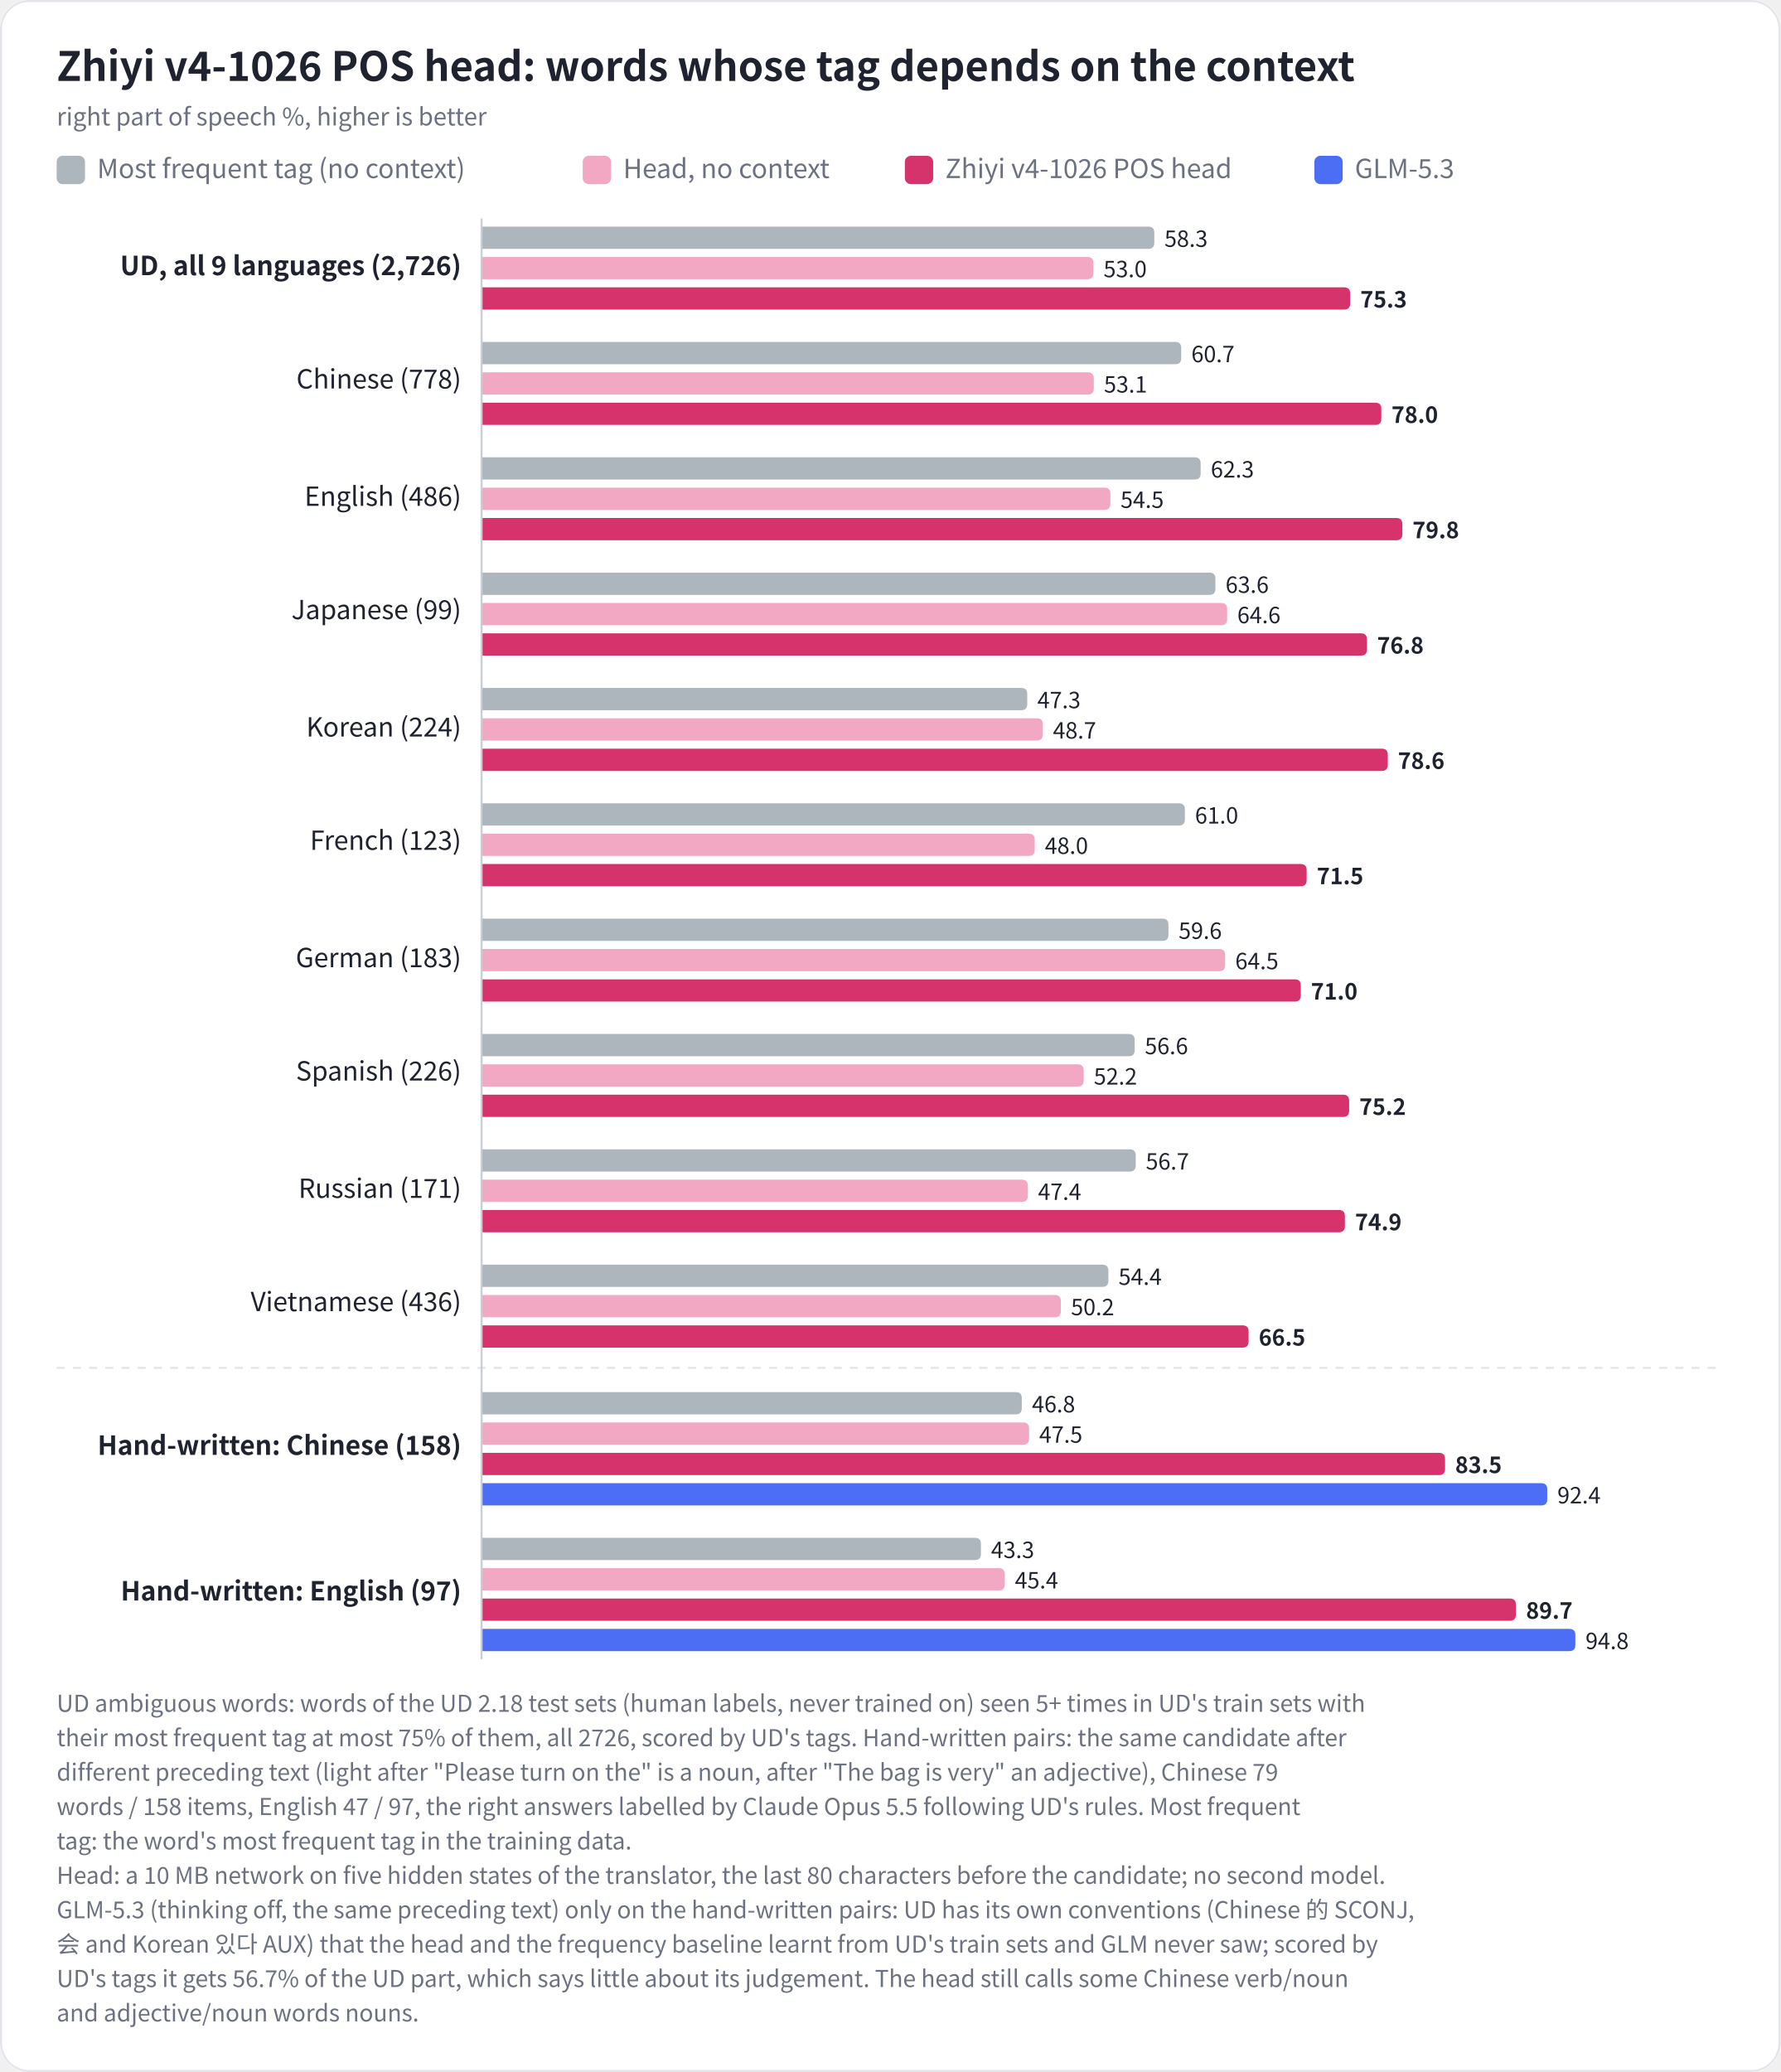
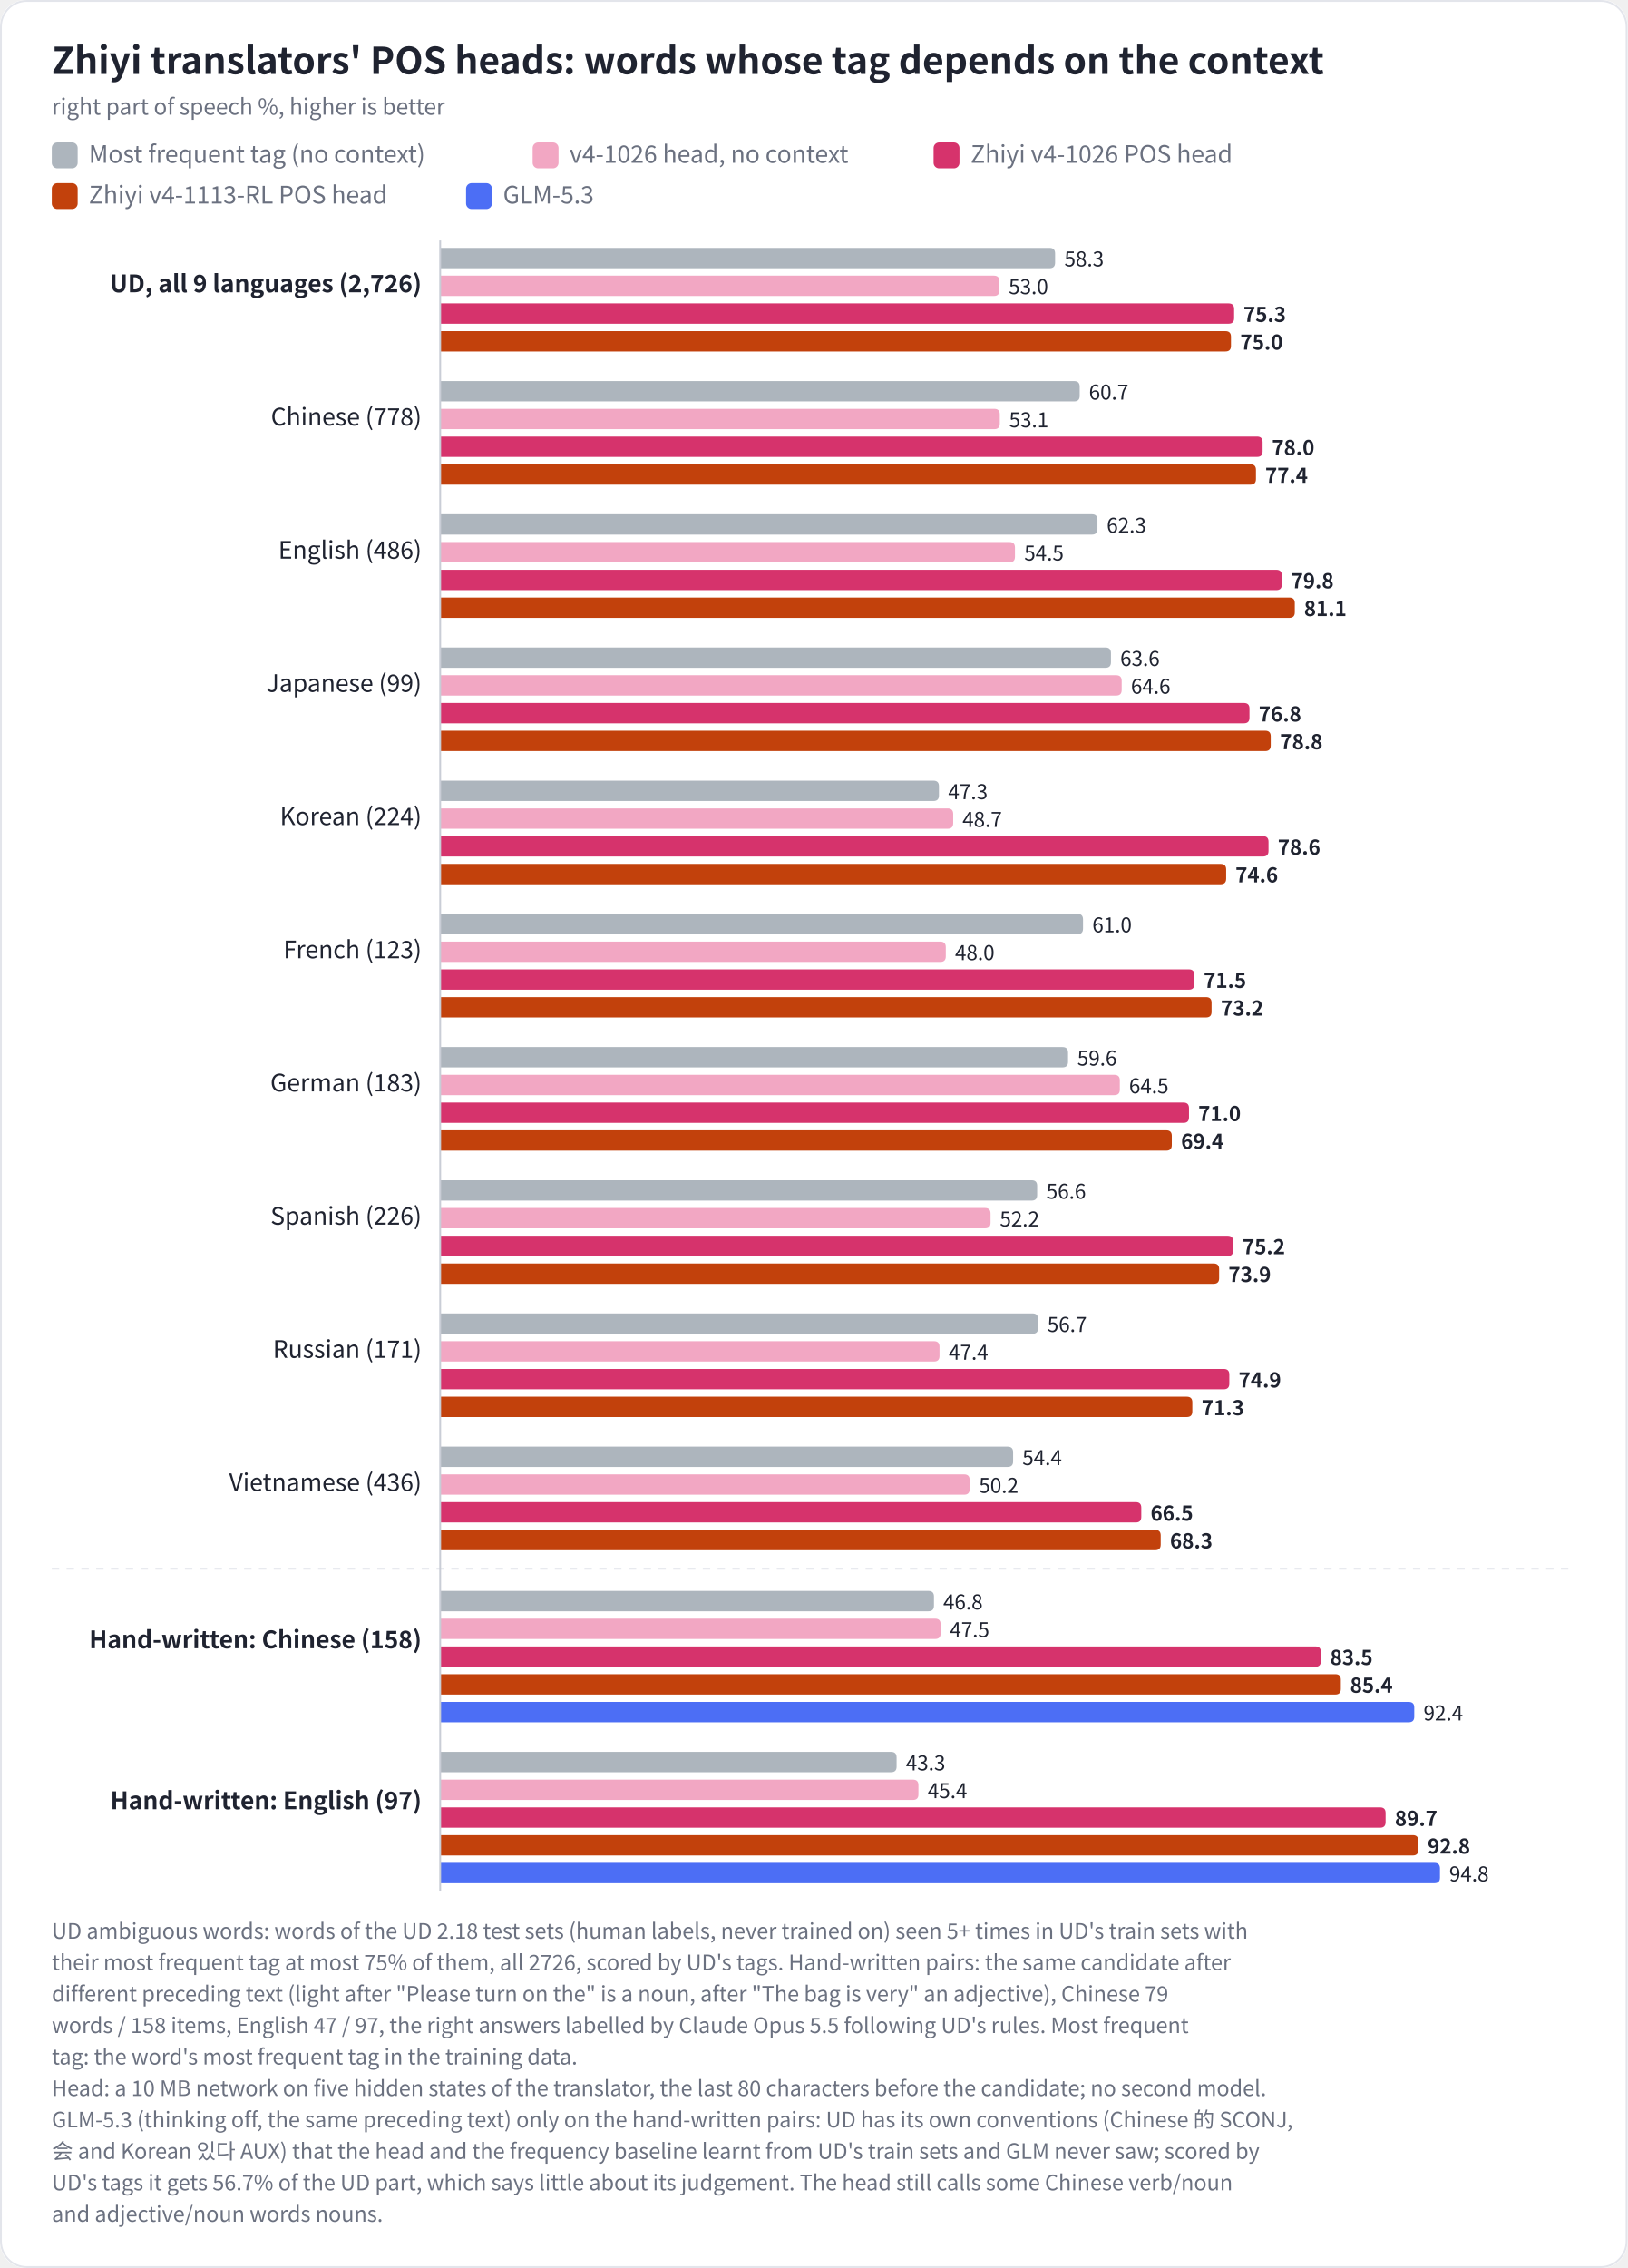
- <svg xmlns="http://www.w3.org/2000/svg" width="880" height="1024" viewBox="0 0 880 1024" font-family="'Microsoft YaHei','PingFang SC','Noto Sans CJK SC','Segoe UI',sans-serif">
-   <rect width="880" height="1024" rx="14" fill="#FFFFFF" />
-   <rect x="0.5" y="0.5" width="879" height="1023" rx="14" fill="none" stroke="#E3E5EB" />
-   <text x="28" y="40" font-size="20" font-weight="700" fill="#1F2330">Zhiyi v4-1026 POS head: words whose tag depends on the context</text>
+ <svg xmlns="http://www.w3.org/2000/svg" width="880" height="1226" viewBox="0 0 880 1226" font-family="'Microsoft YaHei','PingFang SC','Noto Sans CJK SC','Segoe UI',sans-serif">
+   <rect width="880" height="1226" rx="14" fill="#FFFFFF" />
+   <rect x="0.5" y="0.5" width="879" height="1225" rx="14" fill="none" stroke="#E3E5EB" />
+   <text x="28" y="40" font-size="20" font-weight="700" fill="#1F2330">Zhiyi translators' POS heads: words whose tag depends on the context</text>
  <text x="28" y="62" font-size="12" fill="#6B7180">right part of speech %, higher is better</text>
  <rect x="28" y="77" width="14" height="14" rx="3" fill="#ADB5BD" />
  <text x="48" y="88" font-size="13" fill="#6B7180">Most frequent tag (no context)</text>
  <rect x="288.0" y="77" width="14" height="14" rx="3" fill="#F2A7C3" />
-   <text x="308.0" y="88" font-size="13" fill="#6B7180">Head, no context</text>
-   <rect x="447.2" y="77" width="14" height="14" rx="3" fill="#D6336C" />
-   <text x="467.2" y="88" font-size="13" fill="#6B7180">Zhiyi v4-1026 POS head</text>
-   <rect x="649.6" y="77" width="14" height="14" rx="3" fill="#4C6EF5" />
-   <text x="669.6" y="88" font-size="13" fill="#6B7180">GLM-5.3</text>
-   <text x="228" y="136" font-size="13" font-weight="700" text-anchor="end" fill="#1F2330">UD, all 9 languages (2,726)</text>
-   <path d="M238,112 H567.5 Q570.5,112 570.5,115.0 V120.0 Q570.5,123 567.5,123 H238 Z" fill="#ADB5BD" />
-   <text x="575.5" y="122" font-size="11" fill="#1F2330">58.3</text>
-   <path d="M238,127 H537.4 Q540.4,127 540.4,130.0 V135.0 Q540.4,138 537.4,138 H238 Z" fill="#F2A7C3" />
-   <text x="545.4" y="137" font-size="11" fill="#1F2330">53.0</text>
-   <path d="M238,142 H664.3 Q667.3,142 667.3,145.0 V150.0 Q667.3,153 664.3,153 H238 Z" fill="#D6336C" />
-   <text x="672.3" y="152" font-size="11" font-weight="700" fill="#1F2330">75.3</text>
-   <text x="228" y="192" font-size="13" text-anchor="end" fill="#1F2330">Chinese (778)</text>
-   <path d="M238,169 H580.8 Q583.8,169 583.8,172.0 V177.0 Q583.8,180 580.8,180 H238 Z" fill="#ADB5BD" />
-   <text x="588.8" y="179" font-size="11" fill="#1F2330">60.7</text>
-   <path d="M238,184 H537.6 Q540.6,184 540.6,187.0 V192.0 Q540.6,195 537.6,195 H238 Z" fill="#F2A7C3" />
-   <text x="545.6" y="194" font-size="11" fill="#1F2330">53.1</text>
-   <path d="M238,199 H679.7 Q682.7,199 682.7,202.0 V207.0 Q682.7,210 679.7,210 H238 Z" fill="#D6336C" />
-   <text x="687.7" y="209" font-size="11" font-weight="700" fill="#1F2330">78.0</text>
-   <text x="228" y="250" font-size="13" text-anchor="end" fill="#1F2330">English (486)</text>
-   <path d="M238,226 H590.4 Q593.4,226 593.4,229.0 V234.0 Q593.4,237 590.4,237 H238 Z" fill="#ADB5BD" />
-   <text x="598.4" y="236" font-size="11" fill="#1F2330">62.3</text>
-   <path d="M238,241 H545.8 Q548.8,241 548.8,244.0 V249.0 Q548.8,252 545.8,252 H238 Z" fill="#F2A7C3" />
-   <text x="553.8" y="251" font-size="11" fill="#1F2330">54.5</text>
-   <path d="M238,256 H690.1 Q693.1,256 693.1,259.0 V264.0 Q693.1,267 690.1,267 H238 Z" fill="#D6336C" />
-   <text x="698.1" y="266" font-size="11" font-weight="700" fill="#1F2330">79.8</text>
-   <text x="228" y="306" font-size="13" text-anchor="end" fill="#1F2330">Japanese (99)</text>
-   <path d="M238,283 H597.7 Q600.7,283 600.7,286.0 V291.0 Q600.7,294 597.7,294 H238 Z" fill="#ADB5BD" />
-   <text x="605.7" y="293" font-size="11" fill="#1F2330">63.6</text>
-   <path d="M238,298 H603.5 Q606.5,298 606.5,301.0 V306.0 Q606.5,309 603.5,309 H238 Z" fill="#F2A7C3" />
-   <text x="611.5" y="308" font-size="11" fill="#1F2330">64.6</text>
-   <path d="M238,313 H672.6 Q675.6,313 675.6,316.0 V321.0 Q675.6,324 672.6,324 H238 Z" fill="#D6336C" />
-   <text x="680.6" y="323" font-size="11" font-weight="700" fill="#1F2330">76.8</text>
-   <text x="228" y="364" font-size="13" text-anchor="end" fill="#1F2330">Korean (224)</text>
-   <path d="M238,340 H504.7 Q507.7,340 507.7,343.0 V348.0 Q507.7,351 504.7,351 H238 Z" fill="#ADB5BD" />
-   <text x="512.7" y="350" font-size="11" fill="#1F2330">47.3</text>
-   <path d="M238,355 H512.4 Q515.4,355 515.4,358.0 V363.0 Q515.4,366 512.4,366 H238 Z" fill="#F2A7C3" />
-   <text x="520.4" y="365" font-size="11" fill="#1F2330">48.7</text>
-   <path d="M238,370 H682.9 Q685.9,370 685.9,373.0 V378.0 Q685.9,381 682.9,381 H238 Z" fill="#D6336C" />
-   <text x="690.9" y="380" font-size="11" font-weight="700" fill="#1F2330">78.6</text>
-   <text x="228" y="420" font-size="13" text-anchor="end" fill="#1F2330">French (123)</text>
-   <path d="M238,397 H582.6 Q585.6,397 585.6,400.0 V405.0 Q585.6,408 582.6,408 H238 Z" fill="#ADB5BD" />
-   <text x="590.6" y="407" font-size="11" fill="#1F2330">61.0</text>
-   <path d="M238,412 H508.4 Q511.4,412 511.4,415.0 V420.0 Q511.4,423 508.4,423 H238 Z" fill="#F2A7C3" />
-   <text x="516.4" y="422" font-size="11" fill="#1F2330">48.0</text>
-   <path d="M238,427 H642.8 Q645.8,427 645.8,430.0 V435.0 Q645.8,438 642.8,438 H238 Z" fill="#D6336C" />
-   <text x="650.8" y="437" font-size="11" font-weight="700" fill="#1F2330">71.5</text>
-   <text x="228" y="478" font-size="13" text-anchor="end" fill="#1F2330">German (183)</text>
-   <path d="M238,454 H574.5 Q577.5,454 577.5,457.0 V462.0 Q577.5,465 574.5,465 H238 Z" fill="#ADB5BD" />
-   <text x="582.5" y="464" font-size="11" fill="#1F2330">59.6</text>
-   <path d="M238,469 H602.5 Q605.5,469 605.5,472.0 V477.0 Q605.5,480 602.5,480 H238 Z" fill="#F2A7C3" />
-   <text x="610.5" y="479" font-size="11" fill="#1F2330">64.5</text>
-   <path d="M238,484 H639.9 Q642.9,484 642.9,487.0 V492.0 Q642.9,495 639.9,495 H238 Z" fill="#D6336C" />
-   <text x="647.9" y="494" font-size="11" font-weight="700" fill="#1F2330">71.0</text>
-   <text x="228" y="534" font-size="13" text-anchor="end" fill="#1F2330">Spanish (226)</text>
-   <path d="M238,511 H557.8 Q560.8,511 560.8,514.0 V519.0 Q560.8,522 557.8,522 H238 Z" fill="#ADB5BD" />
-   <text x="565.8" y="521" font-size="11" fill="#1F2330">56.6</text>
-   <path d="M238,526 H532.6 Q535.6,526 535.6,529.0 V534.0 Q535.6,537 532.6,537 H238 Z" fill="#F2A7C3" />
-   <text x="540.6" y="536" font-size="11" fill="#1F2330">52.2</text>
-   <path d="M238,541 H663.8 Q666.8,541 666.8,544.0 V549.0 Q666.8,552 663.8,552 H238 Z" fill="#D6336C" />
-   <text x="671.8" y="551" font-size="11" font-weight="700" fill="#1F2330">75.2</text>
-   <text x="228" y="592" font-size="13" text-anchor="end" fill="#1F2330">Russian (171)</text>
-   <path d="M238,568 H558.3 Q561.3,568 561.3,571.0 V576.0 Q561.3,579 558.3,579 H238 Z" fill="#ADB5BD" />
-   <text x="566.3" y="578" font-size="11" fill="#1F2330">56.7</text>
-   <path d="M238,583 H505.0 Q508.0,583 508.0,586.0 V591.0 Q508.0,594 505.0,594 H238 Z" fill="#F2A7C3" />
-   <text x="513.0" y="593" font-size="11" fill="#1F2330">47.4</text>
-   <path d="M238,598 H661.7 Q664.7,598 664.7,601.0 V606.0 Q664.7,609 661.7,609 H238 Z" fill="#D6336C" />
-   <text x="669.7" y="608" font-size="11" font-weight="700" fill="#1F2330">74.9</text>
-   <text x="228" y="648" font-size="13" text-anchor="end" fill="#1F2330">Vietnamese (436)</text>
-   <path d="M238,625 H544.8 Q547.8,625 547.8,628.0 V633.0 Q547.8,636 544.8,636 H238 Z" fill="#ADB5BD" />
-   <text x="552.8" y="635" font-size="11" fill="#1F2330">54.4</text>
-   <path d="M238,640 H521.3 Q524.3,640 524.3,643.0 V648.0 Q524.3,651 521.3,651 H238 Z" fill="#F2A7C3" />
-   <text x="529.3" y="650" font-size="11" fill="#1F2330">50.2</text>
-   <path d="M238,655 H614.1 Q617.1,655 617.1,658.0 V663.0 Q617.1,666 614.1,666 H238 Z" fill="#D6336C" />
-   <text x="622.1" y="665" font-size="11" font-weight="700" fill="#1F2330">66.5</text>
-   <line x1="28" y1="676.0" x2="852" y2="676.0" stroke="#E3E5EB" stroke-dasharray="4 4" />
-   <text x="228" y="719" font-size="13" font-weight="700" text-anchor="end" fill="#1F2330">Hand-written: Chinese (158)</text>
-   <path d="M238,688 H502.0 Q505.0,688 505.0,691.0 V696.0 Q505.0,699 502.0,699 H238 Z" fill="#ADB5BD" />
-   <text x="510.0" y="698" font-size="11" fill="#1F2330">46.8</text>
-   <path d="M238,703 H505.6 Q508.6,703 508.6,706.0 V711.0 Q508.6,714 505.6,714 H238 Z" fill="#F2A7C3" />
-   <text x="513.6" y="713" font-size="11" fill="#1F2330">47.5</text>
-   <path d="M238,718 H711.2 Q714.2,718 714.2,721.0 V726.0 Q714.2,729 711.2,729 H238 Z" fill="#D6336C" />
-   <text x="719.2" y="728" font-size="11" font-weight="700" fill="#1F2330">83.5</text>
-   <path d="M238,733 H761.7 Q764.7,733 764.7,736.0 V741.0 Q764.7,744 761.7,744 H238 Z" fill="#4C6EF5" />
-   <text x="769.7" y="743" font-size="11" fill="#1F2330">92.4</text>
-   <text x="228" y="791" font-size="13" font-weight="700" text-anchor="end" fill="#1F2330">Hand-written: English (97)</text>
-   <path d="M238,760 H481.8 Q484.8,760 484.8,763.0 V768.0 Q484.8,771 481.8,771 H238 Z" fill="#ADB5BD" />
-   <text x="489.8" y="770" font-size="11" fill="#1F2330">43.3</text>
-   <path d="M238,775 H493.6 Q496.6,775 496.6,778.0 V783.0 Q496.6,786 493.6,786 H238 Z" fill="#F2A7C3" />
-   <text x="501.6" y="785" font-size="11" fill="#1F2330">45.4</text>
-   <path d="M238,790 H746.2 Q749.2,790 749.2,793.0 V798.0 Q749.2,801 746.2,801 H238 Z" fill="#D6336C" />
-   <text x="754.2" y="800" font-size="11" font-weight="700" fill="#1F2330">89.7</text>
-   <path d="M238,805 H775.6 Q778.6,805 778.6,808.0 V813.0 Q778.6,816 775.6,816 H238 Z" fill="#4C6EF5" />
-   <text x="783.6" y="815" font-size="11" fill="#1F2330">94.8</text>
-   <line x1="238" y1="108" x2="238" y2="820" stroke="#C9CDD6" />
-   <text x="28" y="846" font-size="11.5" fill="#6B7180">UD ambiguous words: words of the UD 2.18 test sets (human labels, never trained on) seen 5+ times in UD's train sets with</text>
-   <text x="28" y="863" font-size="11.5" fill="#6B7180">their most frequent tag at most 75% of them, all 2726, scored by UD's tags. Hand-written pairs: the same candidate after</text>
-   <text x="28" y="880" font-size="11.5" fill="#6B7180">different preceding text (light after "Please turn on the" is a noun, after "The bag is very" an adjective), Chinese 79</text>
-   <text x="28" y="897" font-size="11.5" fill="#6B7180">words / 158 items, English 47 / 97, the right answers labelled by Claude Opus 5.5 following UD's rules. Most frequent</text>
-   <text x="28" y="914" font-size="11.5" fill="#6B7180">tag: the word's most frequent tag in the training data.</text>
-   <text x="28" y="931" font-size="11.5" fill="#6B7180">Head: a 10 MB network on five hidden states of the translator, the last 80 characters before the candidate; no second model.</text>
-   <text x="28" y="948" font-size="11.5" fill="#6B7180">GLM-5.3 (thinking off, the same preceding text) only on the hand-written pairs: UD has its own conventions (Chinese 的 SCONJ,</text>
-   <text x="28" y="965" font-size="11.5" fill="#6B7180">会 and Korean 있다 AUX) that the head and the frequency baseline learnt from UD's train sets and GLM never saw; scored by</text>
-   <text x="28" y="982" font-size="11.5" fill="#6B7180">UD's tags it gets 56.7% of the UD part, which says little about its judgement. The head still calls some Chinese verb/noun</text>
-   <text x="28" y="999" font-size="11.5" fill="#6B7180">and adjective/noun words nouns.</text>
+   <text x="308.0" y="88" font-size="13" fill="#6B7180">v4-1026 head, no context</text>
+   <rect x="504.8" y="77" width="14" height="14" rx="3" fill="#D6336C" />
+   <text x="524.8" y="88" font-size="13" fill="#6B7180">Zhiyi v4-1026 POS head</text>
+   <rect x="28" y="99" width="14" height="14" rx="3" fill="#C2410C" />
+   <text x="48" y="110" font-size="13" fill="#6B7180">Zhiyi v4-1113-RL POS head</text>
+   <rect x="252.0" y="99" width="14" height="14" rx="3" fill="#4C6EF5" />
+   <text x="272.0" y="110" font-size="13" fill="#6B7180">GLM-5.3</text>
+   <text x="228" y="158" font-size="13" font-weight="700" text-anchor="end" fill="#1F2330">UD, all 9 languages (2,726)</text>
+   <path d="M238,134 H567.5 Q570.5,134 570.5,137.0 V142.0 Q570.5,145 567.5,145 H238 Z" fill="#ADB5BD" />
+   <text x="575.5" y="144" font-size="11" fill="#1F2330">58.3</text>
+   <path d="M238,149 H537.4 Q540.4,149 540.4,152.0 V157.0 Q540.4,160 537.4,160 H238 Z" fill="#F2A7C3" />
+   <text x="545.4" y="159" font-size="11" fill="#1F2330">53.0</text>
+   <path d="M238,164 H664.3 Q667.3,164 667.3,167.0 V172.0 Q667.3,175 664.3,175 H238 Z" fill="#D6336C" />
+   <text x="672.3" y="174" font-size="11" font-weight="700" fill="#1F2330">75.3</text>
+   <path d="M238,179 H662.6 Q665.6,179 665.6,182.0 V187.0 Q665.6,190 662.6,190 H238 Z" fill="#C2410C" />
+   <text x="670.6" y="189" font-size="11" font-weight="700" fill="#1F2330">75.0</text>
+   <text x="228" y="230" font-size="13" text-anchor="end" fill="#1F2330">Chinese (778)</text>
+   <path d="M238,206 H580.8 Q583.8,206 583.8,209.0 V214.0 Q583.8,217 580.8,217 H238 Z" fill="#ADB5BD" />
+   <text x="588.8" y="216" font-size="11" fill="#1F2330">60.7</text>
+   <path d="M238,221 H537.6 Q540.6,221 540.6,224.0 V229.0 Q540.6,232 537.6,232 H238 Z" fill="#F2A7C3" />
+   <text x="545.6" y="231" font-size="11" fill="#1F2330">53.1</text>
+   <path d="M238,236 H679.7 Q682.7,236 682.7,239.0 V244.0 Q682.7,247 679.7,247 H238 Z" fill="#D6336C" />
+   <text x="687.7" y="246" font-size="11" font-weight="700" fill="#1F2330">78.0</text>
+   <path d="M238,251 H676.1 Q679.1,251 679.1,254.0 V259.0 Q679.1,262 676.1,262 H238 Z" fill="#C2410C" />
+   <text x="684.1" y="261" font-size="11" font-weight="700" fill="#1F2330">77.4</text>
+   <text x="228" y="302" font-size="13" text-anchor="end" fill="#1F2330">English (486)</text>
+   <path d="M238,278 H590.4 Q593.4,278 593.4,281.0 V286.0 Q593.4,289 590.4,289 H238 Z" fill="#ADB5BD" />
+   <text x="598.4" y="288" font-size="11" fill="#1F2330">62.3</text>
+   <path d="M238,293 H545.8 Q548.8,293 548.8,296.0 V301.0 Q548.8,304 545.8,304 H238 Z" fill="#F2A7C3" />
+   <text x="553.8" y="303" font-size="11" fill="#1F2330">54.5</text>
+   <path d="M238,308 H690.1 Q693.1,308 693.1,311.0 V316.0 Q693.1,319 690.1,319 H238 Z" fill="#D6336C" />
+   <text x="698.1" y="318" font-size="11" font-weight="700" fill="#1F2330">79.8</text>
+   <path d="M238,323 H697.1 Q700.1,323 700.1,326.0 V331.0 Q700.1,334 697.1,334 H238 Z" fill="#C2410C" />
+   <text x="705.1" y="333" font-size="11" font-weight="700" fill="#1F2330">81.1</text>
+   <text x="228" y="374" font-size="13" text-anchor="end" fill="#1F2330">Japanese (99)</text>
+   <path d="M238,350 H597.7 Q600.7,350 600.7,353.0 V358.0 Q600.7,361 597.7,361 H238 Z" fill="#ADB5BD" />
+   <text x="605.7" y="360" font-size="11" fill="#1F2330">63.6</text>
+   <path d="M238,365 H603.5 Q606.5,365 606.5,368.0 V373.0 Q606.5,376 603.5,376 H238 Z" fill="#F2A7C3" />
+   <text x="611.5" y="375" font-size="11" fill="#1F2330">64.6</text>
+   <path d="M238,380 H672.6 Q675.6,380 675.6,383.0 V388.0 Q675.6,391 672.6,391 H238 Z" fill="#D6336C" />
+   <text x="680.6" y="390" font-size="11" font-weight="700" fill="#1F2330">76.8</text>
+   <path d="M238,395 H684.1 Q687.1,395 687.1,398.0 V403.0 Q687.1,406 684.1,406 H238 Z" fill="#C2410C" />
+   <text x="692.1" y="405" font-size="11" font-weight="700" fill="#1F2330">78.8</text>
+   <text x="228" y="446" font-size="13" text-anchor="end" fill="#1F2330">Korean (224)</text>
+   <path d="M238,422 H504.7 Q507.7,422 507.7,425.0 V430.0 Q507.7,433 504.7,433 H238 Z" fill="#ADB5BD" />
+   <text x="512.7" y="432" font-size="11" fill="#1F2330">47.3</text>
+   <path d="M238,437 H512.4 Q515.4,437 515.4,440.0 V445.0 Q515.4,448 512.4,448 H238 Z" fill="#F2A7C3" />
+   <text x="520.4" y="447" font-size="11" fill="#1F2330">48.7</text>
+   <path d="M238,452 H682.9 Q685.9,452 685.9,455.0 V460.0 Q685.9,463 682.9,463 H238 Z" fill="#D6336C" />
+   <text x="690.9" y="462" font-size="11" font-weight="700" fill="#1F2330">78.6</text>
+   <path d="M238,467 H660.0 Q663.0,467 663.0,470.0 V475.0 Q663.0,478 660.0,478 H238 Z" fill="#C2410C" />
+   <text x="668.0" y="477" font-size="11" font-weight="700" fill="#1F2330">74.6</text>
+   <text x="228" y="518" font-size="13" text-anchor="end" fill="#1F2330">French (123)</text>
+   <path d="M238,494 H582.6 Q585.6,494 585.6,497.0 V502.0 Q585.6,505 582.6,505 H238 Z" fill="#ADB5BD" />
+   <text x="590.6" y="504" font-size="11" fill="#1F2330">61.0</text>
+   <path d="M238,509 H508.4 Q511.4,509 511.4,512.0 V517.0 Q511.4,520 508.4,520 H238 Z" fill="#F2A7C3" />
+   <text x="516.4" y="519" font-size="11" fill="#1F2330">48.0</text>
+   <path d="M238,524 H642.8 Q645.8,524 645.8,527.0 V532.0 Q645.8,535 642.8,535 H238 Z" fill="#D6336C" />
+   <text x="650.8" y="534" font-size="11" font-weight="700" fill="#1F2330">71.5</text>
+   <path d="M238,539 H652.1 Q655.1,539 655.1,542.0 V547.0 Q655.1,550 652.1,550 H238 Z" fill="#C2410C" />
+   <text x="660.1" y="549" font-size="11" font-weight="700" fill="#1F2330">73.2</text>
+   <text x="228" y="590" font-size="13" text-anchor="end" fill="#1F2330">German (183)</text>
+   <path d="M238,566 H574.5 Q577.5,566 577.5,569.0 V574.0 Q577.5,577 574.5,577 H238 Z" fill="#ADB5BD" />
+   <text x="582.5" y="576" font-size="11" fill="#1F2330">59.6</text>
+   <path d="M238,581 H602.5 Q605.5,581 605.5,584.0 V589.0 Q605.5,592 602.5,592 H238 Z" fill="#F2A7C3" />
+   <text x="610.5" y="591" font-size="11" fill="#1F2330">64.5</text>
+   <path d="M238,596 H639.9 Q642.9,596 642.9,599.0 V604.0 Q642.9,607 639.9,607 H238 Z" fill="#D6336C" />
+   <text x="647.9" y="606" font-size="11" font-weight="700" fill="#1F2330">71.0</text>
+   <path d="M238,611 H630.6 Q633.6,611 633.6,614.0 V619.0 Q633.6,622 630.6,622 H238 Z" fill="#C2410C" />
+   <text x="638.6" y="621" font-size="11" font-weight="700" fill="#1F2330">69.4</text>
+   <text x="228" y="662" font-size="13" text-anchor="end" fill="#1F2330">Spanish (226)</text>
+   <path d="M238,638 H557.8 Q560.8,638 560.8,641.0 V646.0 Q560.8,649 557.8,649 H238 Z" fill="#ADB5BD" />
+   <text x="565.8" y="648" font-size="11" fill="#1F2330">56.6</text>
+   <path d="M238,653 H532.6 Q535.6,653 535.6,656.0 V661.0 Q535.6,664 532.6,664 H238 Z" fill="#F2A7C3" />
+   <text x="540.6" y="663" font-size="11" fill="#1F2330">52.2</text>
+   <path d="M238,668 H663.8 Q666.8,668 666.8,671.0 V676.0 Q666.8,679 663.8,679 H238 Z" fill="#D6336C" />
+   <text x="671.8" y="678" font-size="11" font-weight="700" fill="#1F2330">75.2</text>
+   <path d="M238,683 H656.2 Q659.2,683 659.2,686.0 V691.0 Q659.2,694 656.2,694 H238 Z" fill="#C2410C" />
+   <text x="664.2" y="693" font-size="11" font-weight="700" fill="#1F2330">73.9</text>
+   <text x="228" y="734" font-size="13" text-anchor="end" fill="#1F2330">Russian (171)</text>
+   <path d="M238,710 H558.3 Q561.3,710 561.3,713.0 V718.0 Q561.3,721 558.3,721 H238 Z" fill="#ADB5BD" />
+   <text x="566.3" y="720" font-size="11" fill="#1F2330">56.7</text>
+   <path d="M238,725 H505.0 Q508.0,725 508.0,728.0 V733.0 Q508.0,736 505.0,736 H238 Z" fill="#F2A7C3" />
+   <text x="513.0" y="735" font-size="11" fill="#1F2330">47.4</text>
+   <path d="M238,740 H661.7 Q664.7,740 664.7,743.0 V748.0 Q664.7,751 661.7,751 H238 Z" fill="#D6336C" />
+   <text x="669.7" y="750" font-size="11" font-weight="700" fill="#1F2330">74.9</text>
+   <path d="M238,755 H641.7 Q644.7,755 644.7,758.0 V763.0 Q644.7,766 641.7,766 H238 Z" fill="#C2410C" />
+   <text x="649.7" y="765" font-size="11" font-weight="700" fill="#1F2330">71.3</text>
+   <text x="228" y="806" font-size="13" text-anchor="end" fill="#1F2330">Vietnamese (436)</text>
+   <path d="M238,782 H544.8 Q547.8,782 547.8,785.0 V790.0 Q547.8,793 544.8,793 H238 Z" fill="#ADB5BD" />
+   <text x="552.8" y="792" font-size="11" fill="#1F2330">54.4</text>
+   <path d="M238,797 H521.3 Q524.3,797 524.3,800.0 V805.0 Q524.3,808 521.3,808 H238 Z" fill="#F2A7C3" />
+   <text x="529.3" y="807" font-size="11" fill="#1F2330">50.2</text>
+   <path d="M238,812 H614.1 Q617.1,812 617.1,815.0 V820.0 Q617.1,823 614.1,823 H238 Z" fill="#D6336C" />
+   <text x="622.1" y="822" font-size="11" font-weight="700" fill="#1F2330">66.5</text>
+   <path d="M238,827 H624.6 Q627.6,827 627.6,830.0 V835.0 Q627.6,838 624.6,838 H238 Z" fill="#C2410C" />
+   <text x="632.6" y="837" font-size="11" font-weight="700" fill="#1F2330">68.3</text>
+   <line x1="28" y1="848.0" x2="852" y2="848.0" stroke="#E3E5EB" stroke-dasharray="4 4" />
+   <text x="228" y="891" font-size="13" font-weight="700" text-anchor="end" fill="#1F2330">Hand-written: Chinese (158)</text>
+   <path d="M238,860 H502.0 Q505.0,860 505.0,863.0 V868.0 Q505.0,871 502.0,871 H238 Z" fill="#ADB5BD" />
+   <text x="510.0" y="870" font-size="11" fill="#1F2330">46.8</text>
+   <path d="M238,875 H505.6 Q508.6,875 508.6,878.0 V883.0 Q508.6,886 505.6,886 H238 Z" fill="#F2A7C3" />
+   <text x="513.6" y="885" font-size="11" fill="#1F2330">47.5</text>
+   <path d="M238,890 H711.2 Q714.2,890 714.2,893.0 V898.0 Q714.2,901 711.2,901 H238 Z" fill="#D6336C" />
+   <text x="719.2" y="900" font-size="11" font-weight="700" fill="#1F2330">83.5</text>
+   <path d="M238,905 H722.0 Q725.0,905 725.0,908.0 V913.0 Q725.0,916 722.0,916 H238 Z" fill="#C2410C" />
+   <text x="730.0" y="915" font-size="11" font-weight="700" fill="#1F2330">85.4</text>
+   <path d="M238,920 H761.7 Q764.7,920 764.7,923.0 V928.0 Q764.7,931 761.7,931 H238 Z" fill="#4C6EF5" />
+   <text x="769.7" y="930" font-size="11" fill="#1F2330">92.4</text>
+   <text x="228" y="978" font-size="13" font-weight="700" text-anchor="end" fill="#1F2330">Hand-written: English (97)</text>
+   <path d="M238,947 H481.8 Q484.8,947 484.8,950.0 V955.0 Q484.8,958 481.8,958 H238 Z" fill="#ADB5BD" />
+   <text x="489.8" y="957" font-size="11" fill="#1F2330">43.3</text>
+   <path d="M238,962 H493.6 Q496.6,962 496.6,965.0 V970.0 Q496.6,973 493.6,973 H238 Z" fill="#F2A7C3" />
+   <text x="501.6" y="972" font-size="11" fill="#1F2330">45.4</text>
+   <path d="M238,977 H746.2 Q749.2,977 749.2,980.0 V985.0 Q749.2,988 746.2,988 H238 Z" fill="#D6336C" />
+   <text x="754.2" y="987" font-size="11" font-weight="700" fill="#1F2330">89.7</text>
+   <path d="M238,992 H763.9 Q766.9,992 766.9,995.0 V1000.0 Q766.9,1003 763.9,1003 H238 Z" fill="#C2410C" />
+   <text x="771.9" y="1002" font-size="11" font-weight="700" fill="#1F2330">92.8</text>
+   <path d="M238,1007 H775.6 Q778.6,1007 778.6,1010.0 V1015.0 Q778.6,1018 775.6,1018 H238 Z" fill="#4C6EF5" />
+   <text x="783.6" y="1017" font-size="11" fill="#1F2330">94.8</text>
+   <line x1="238" y1="130" x2="238" y2="1022" stroke="#C9CDD6" />
+   <text x="28" y="1048" font-size="11.5" fill="#6B7180">UD ambiguous words: words of the UD 2.18 test sets (human labels, never trained on) seen 5+ times in UD's train sets with</text>
+   <text x="28" y="1065" font-size="11.5" fill="#6B7180">their most frequent tag at most 75% of them, all 2726, scored by UD's tags. Hand-written pairs: the same candidate after</text>
+   <text x="28" y="1082" font-size="11.5" fill="#6B7180">different preceding text (light after "Please turn on the" is a noun, after "The bag is very" an adjective), Chinese 79</text>
+   <text x="28" y="1099" font-size="11.5" fill="#6B7180">words / 158 items, English 47 / 97, the right answers labelled by Claude Opus 5.5 following UD's rules. Most frequent</text>
+   <text x="28" y="1116" font-size="11.5" fill="#6B7180">tag: the word's most frequent tag in the training data.</text>
+   <text x="28" y="1133" font-size="11.5" fill="#6B7180">Head: a 10 MB network on five hidden states of the translator, the last 80 characters before the candidate; no second model.</text>
+   <text x="28" y="1150" font-size="11.5" fill="#6B7180">GLM-5.3 (thinking off, the same preceding text) only on the hand-written pairs: UD has its own conventions (Chinese 的 SCONJ,</text>
+   <text x="28" y="1167" font-size="11.5" fill="#6B7180">会 and Korean 있다 AUX) that the head and the frequency baseline learnt from UD's train sets and GLM never saw; scored by</text>
+   <text x="28" y="1184" font-size="11.5" fill="#6B7180">UD's tags it gets 56.7% of the UD part, which says little about its judgement. The head still calls some Chinese verb/noun</text>
+   <text x="28" y="1201" font-size="11.5" fill="#6B7180">and adjective/noun words nouns.</text>
</svg>
